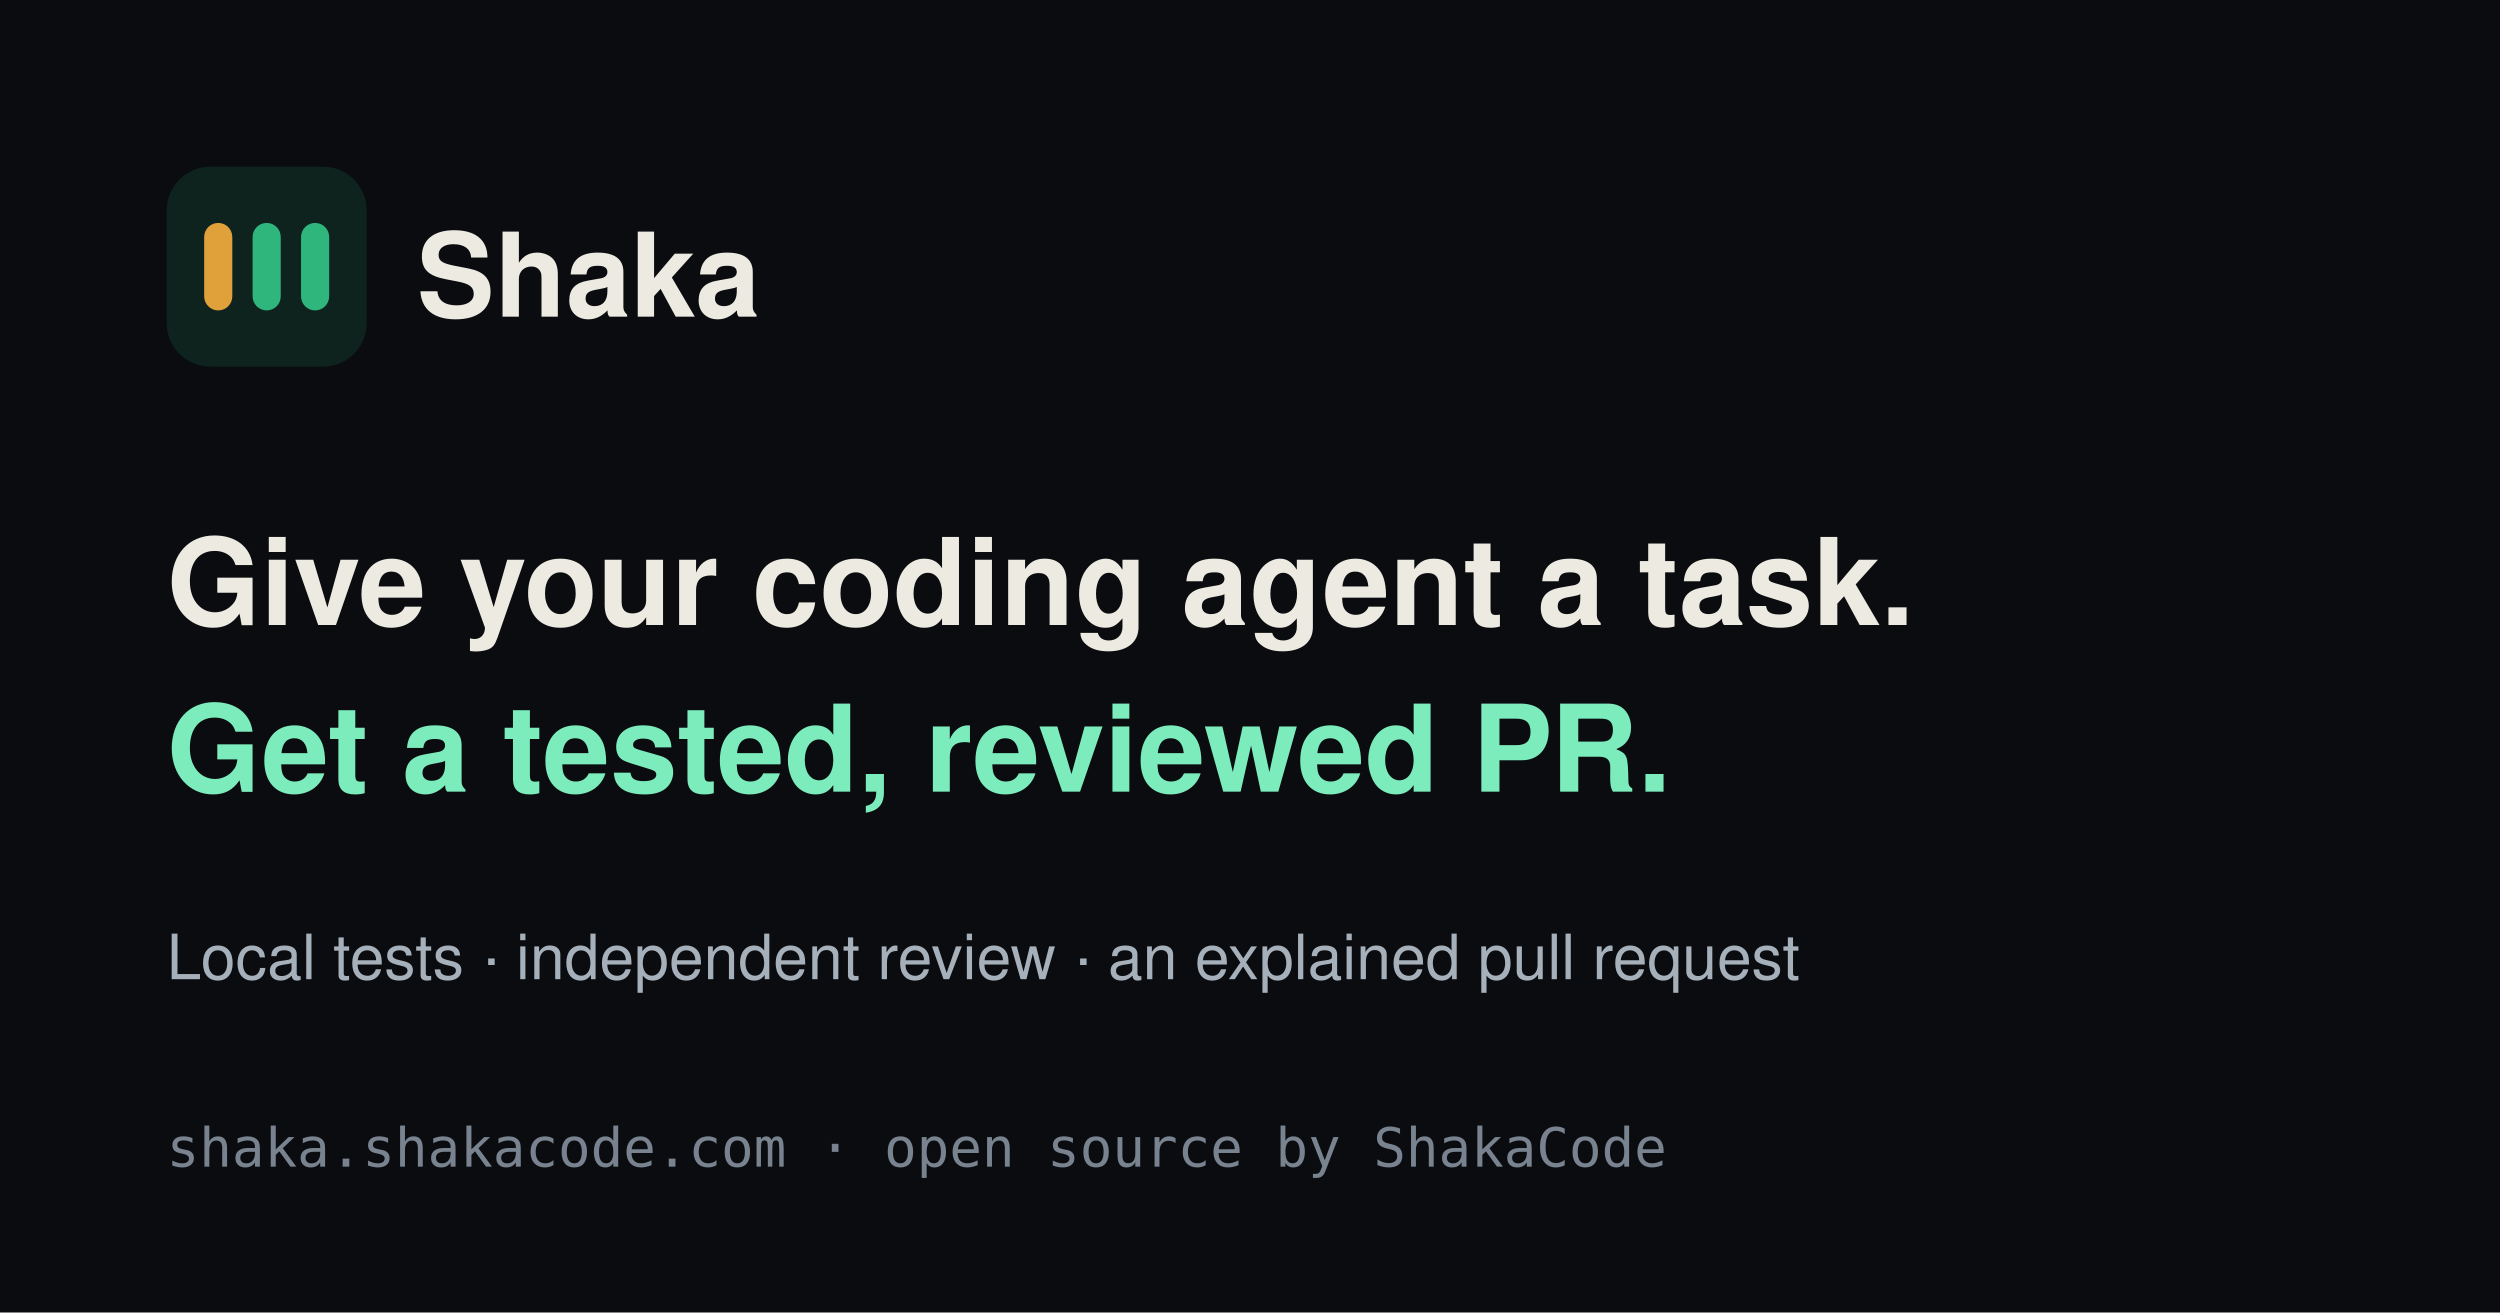
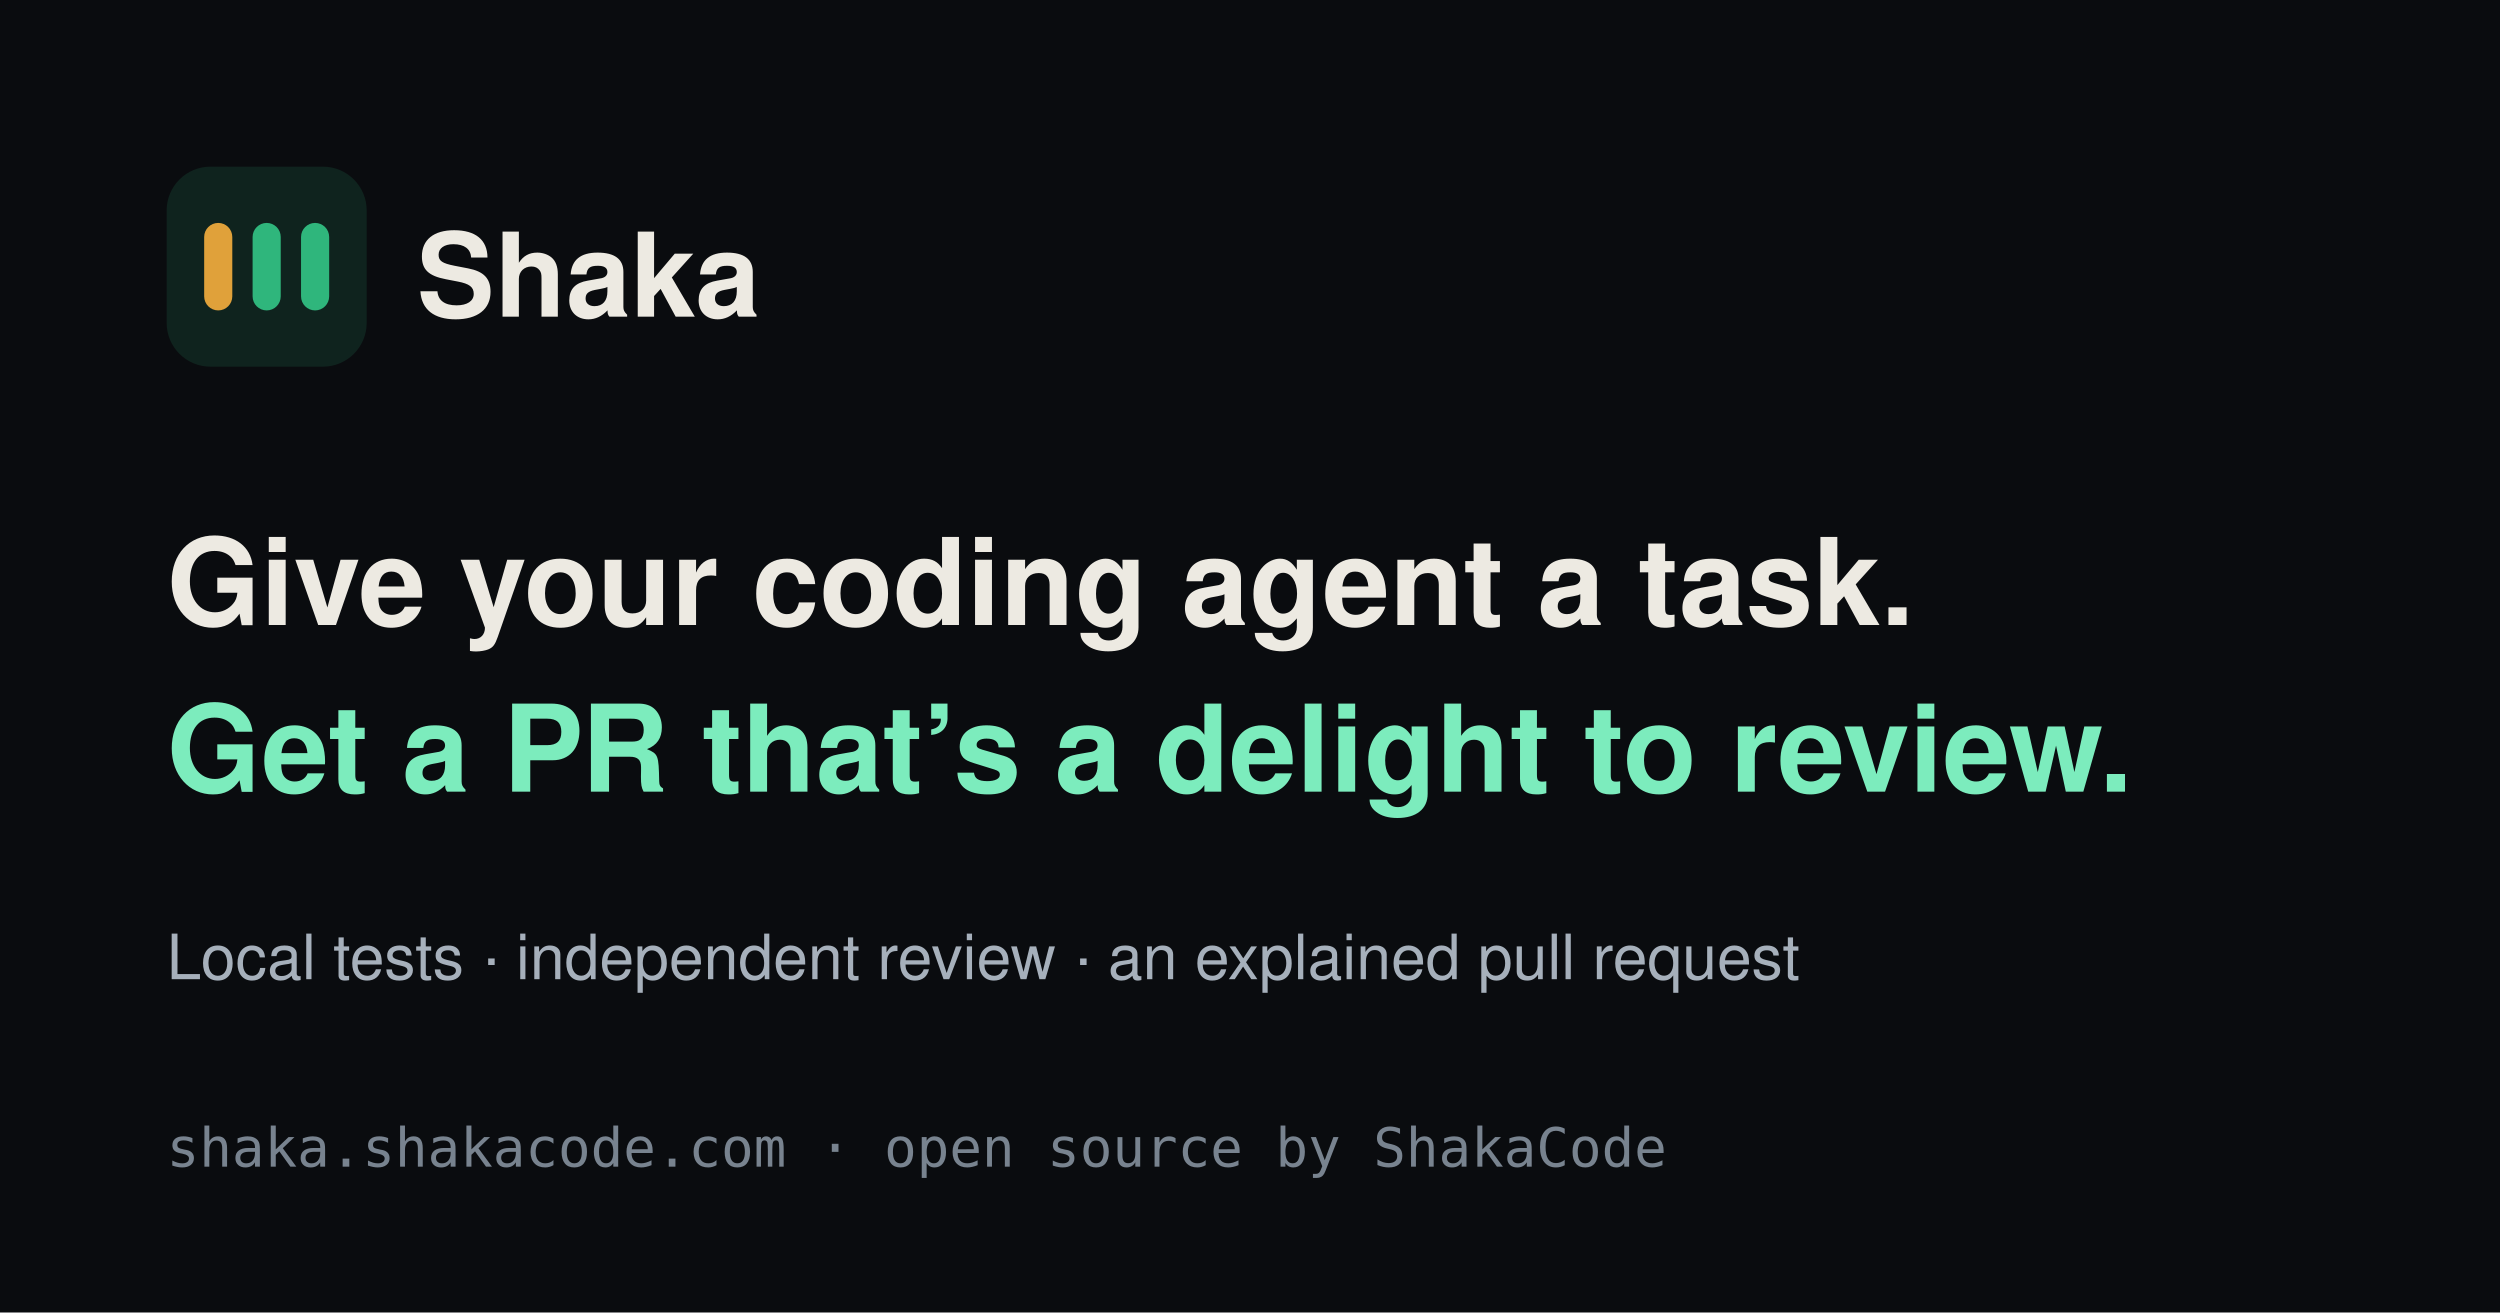
<svg xmlns="http://www.w3.org/2000/svg" width="1200" height="630" viewBox="0 0 1200 630">
  <rect width="1200" height="630" fill="#0a0c0f" />
  <g transform="translate(80 80) scale(3)">
    <rect width="32" height="32" rx="7" fill="#2fb67c" opacity="0.14" />
    <rect x="6" y="9" width="4.5" height="14" rx="2.25" fill="#e0a13a" />
    <rect x="13.75" y="9" width="4.5" height="14" rx="2.25" fill="#2fb67c" />
    <rect x="21.5" y="9" width="4.5" height="14" rx="2.25" fill="#2fb67c" />
  </g>
  <text x="200" y="152" font-family="Helvetica, Arial, sans-serif" font-size="56" font-weight="700" fill="#edeae2">Shaka</text>
  <text x="80" y="300" font-family="Helvetica, Arial, sans-serif" font-size="58" font-weight="700" fill="#edeae2">Give your coding agent a task.</text>
-   <text x="80" y="380" font-family="Helvetica, Arial, sans-serif" font-size="58" font-weight="700" fill="#7cecbd">Get a tested, reviewed PR.</text>
+   <text x="80" y="380" font-family="Helvetica, Arial, sans-serif" font-size="58" font-weight="700" fill="#7cecbd">Get a PR that’s a delight to review.</text>
  <text x="80" y="470" font-family="Helvetica, Arial, sans-serif" font-size="30" fill="#a6b0bb">Local tests · independent review · an explained pull request</text>
  <text x="80" y="560" font-family="Menlo, monospace" font-size="26" fill="#78838f">shaka.shakacode.com · open source by ShakaCode</text>
</svg>
